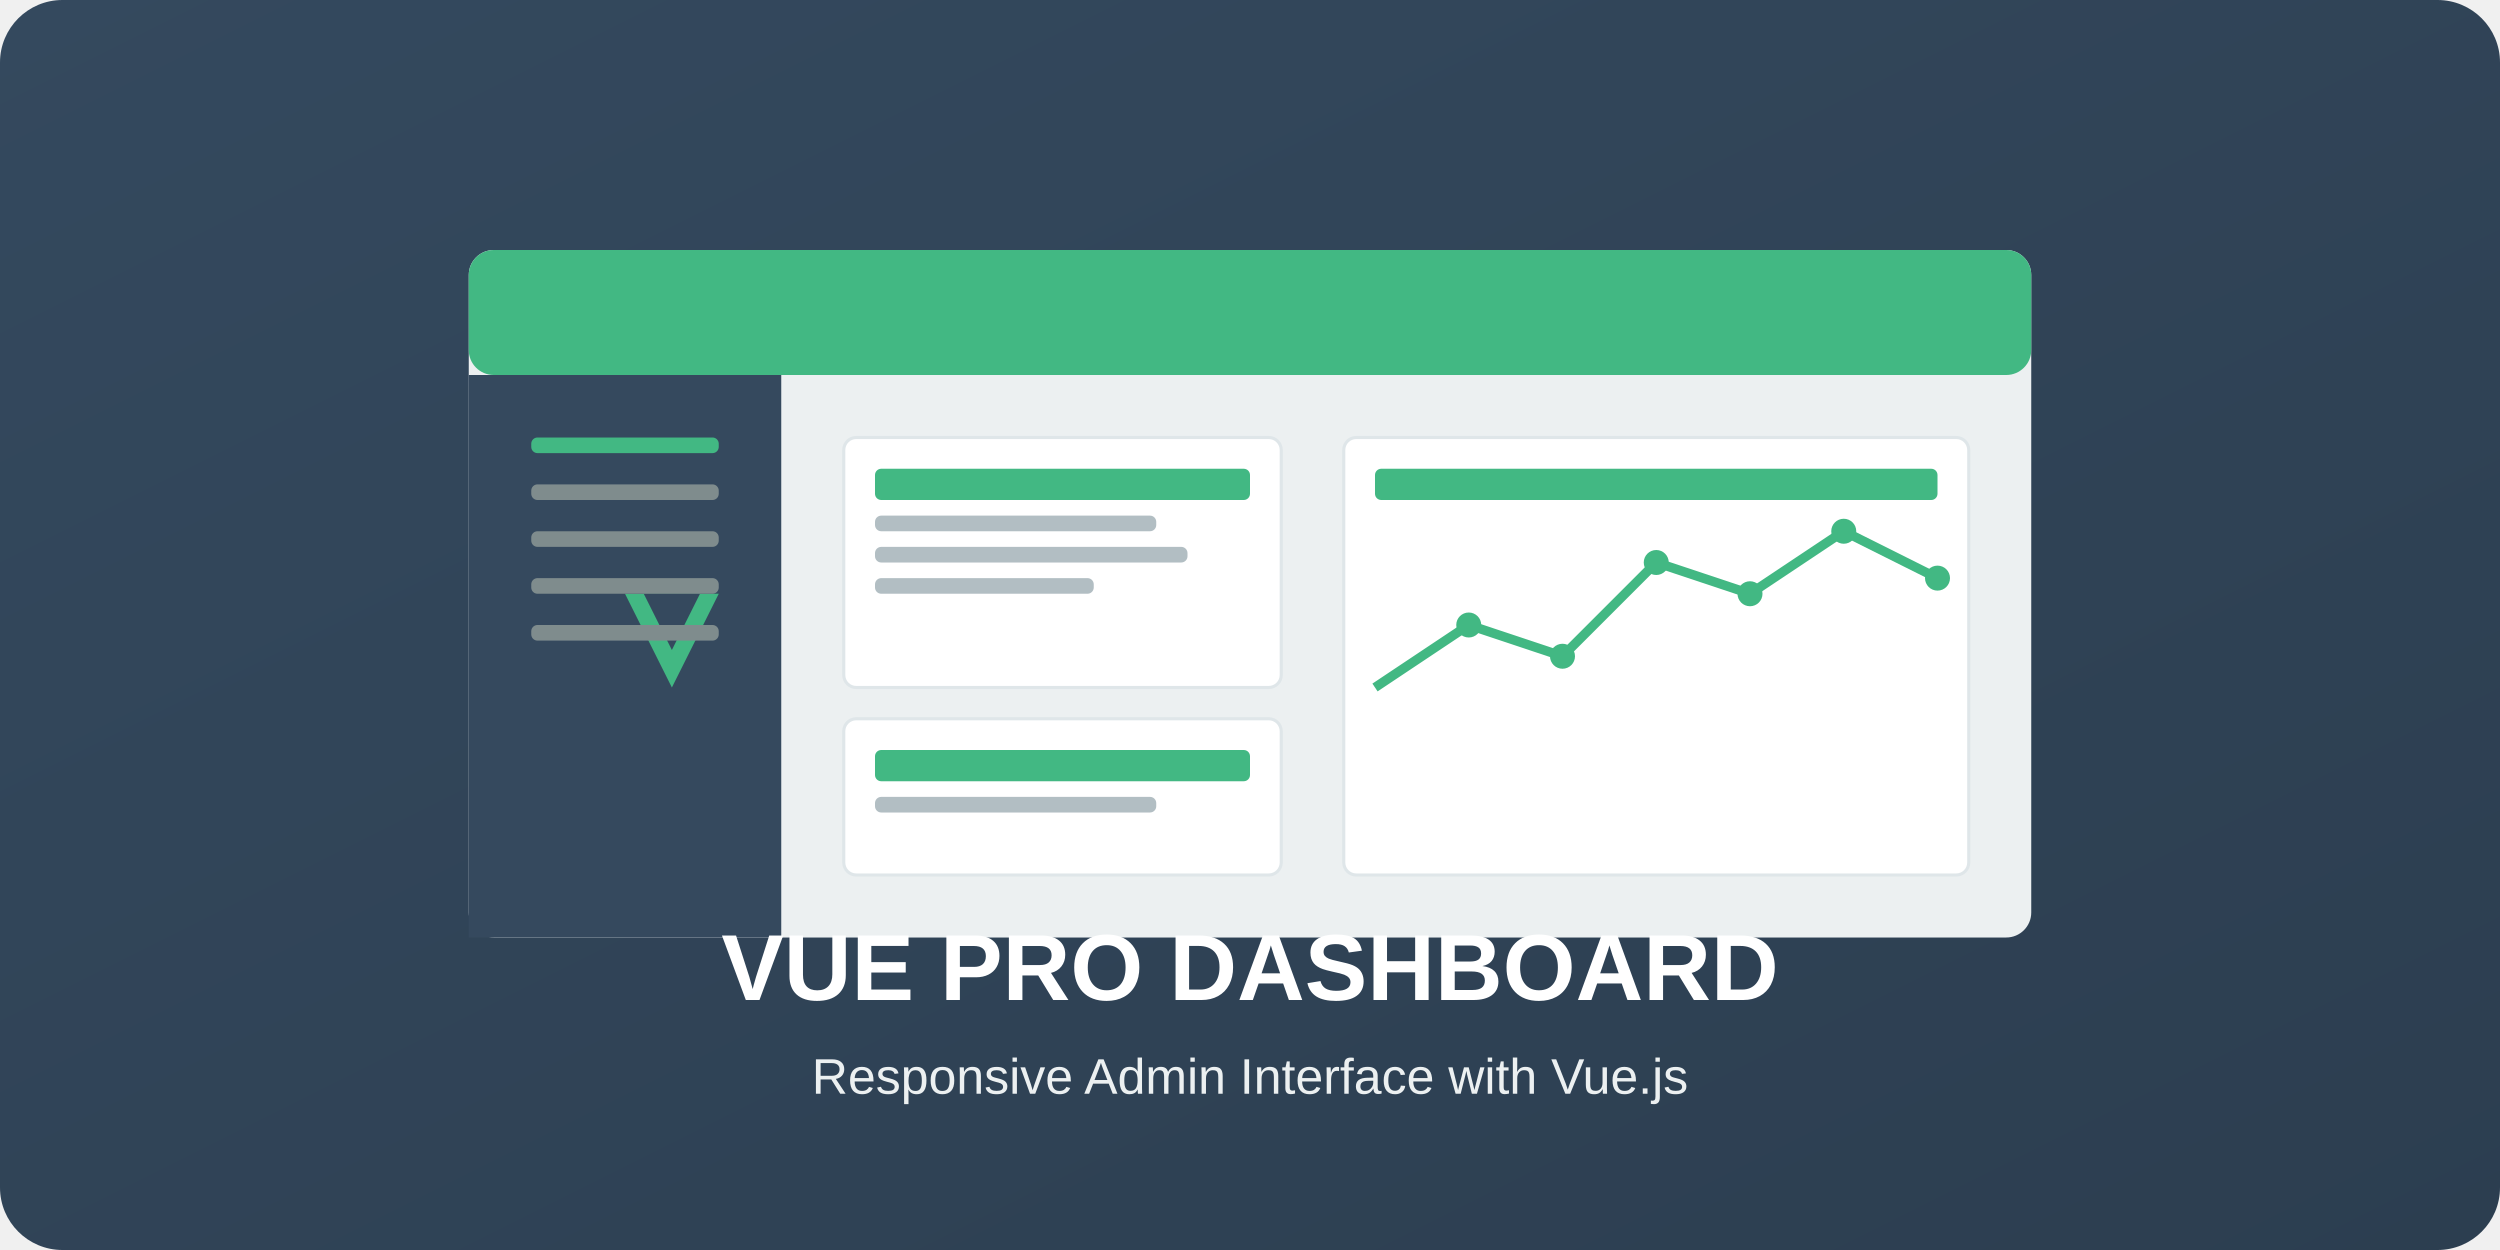
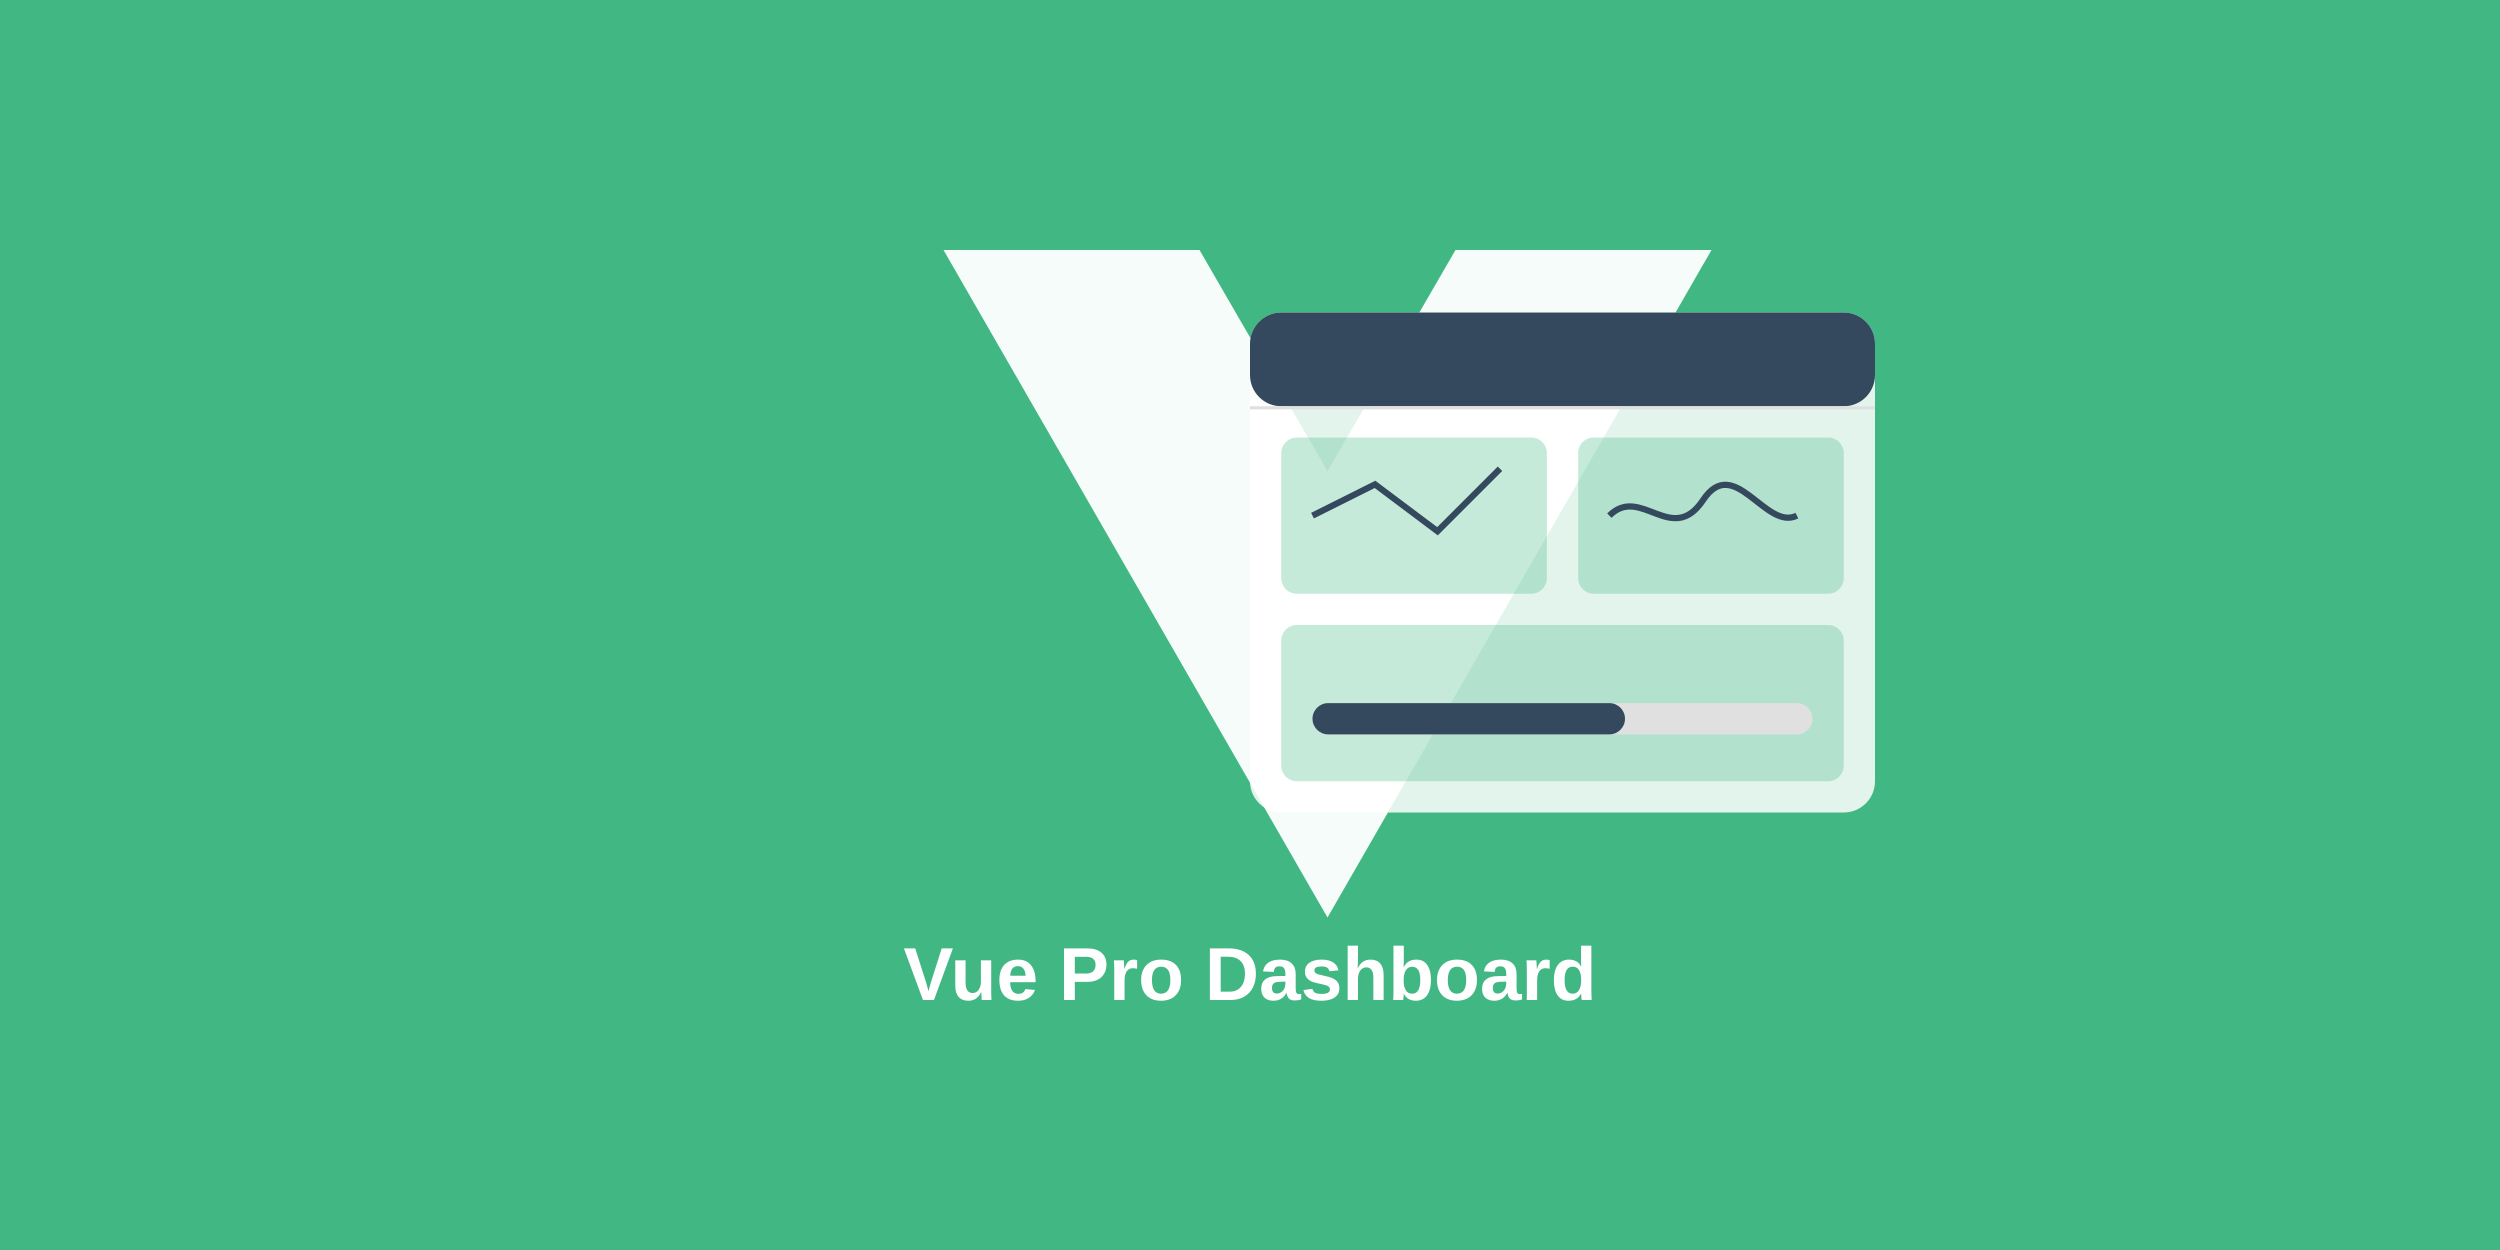
<svg xmlns="http://www.w3.org/2000/svg" width="800" height="400" viewBox="0 0 800 400">
-   <defs>
-     <linearGradient id="backgroundGradient" x1="0%" y1="0%" x2="100%" y2="100%">
-       <stop offset="0%" stop-color="#34495e" />
-       <stop offset="100%" stop-color="#2c3e50" />
-     </linearGradient>
-     <linearGradient id="vueGradient" x1="0%" y1="0%" x2="100%" y2="0%">
-       <stop offset="0%" stop-color="#41b883" />
-       <stop offset="100%" stop-color="#35495e" />
-     </linearGradient>
-   </defs>
-   <rect width="800" height="400" fill="url(#backgroundGradient)" rx="20" ry="20" />
-   <g transform="translate(150, 80)">
-     <rect x="0" y="0" width="500" height="220" rx="8" ry="8" fill="#ecf0f1" />
-     <rect x="0" y="0" width="500" height="40" rx="8" ry="8" fill="#42b883" />
-     <rect x="0" y="40" width="100" height="180" fill="#35495e" />
-     <rect x="120" y="60" width="140" height="80" rx="4" ry="4" fill="white" stroke="#dfe6e9" stroke-width="1" />
-     <rect x="120" y="150" width="140" height="50" rx="4" ry="4" fill="white" stroke="#dfe6e9" stroke-width="1" />
-     <rect x="280" y="60" width="200" height="140" rx="4" ry="4" fill="white" stroke="#dfe6e9" stroke-width="1" />
-     <rect x="130" y="70" width="120" height="10" rx="2" ry="2" fill="#42b883" />
-     <rect x="130" y="85" width="90" height="5" rx="2" ry="2" fill="#b2bec3" />
-     <rect x="130" y="95" width="100" height="5" rx="2" ry="2" fill="#b2bec3" />
-     <rect x="130" y="105" width="70" height="5" rx="2" ry="2" fill="#b2bec3" />
-     <rect x="130" y="160" width="120" height="10" rx="2" ry="2" fill="#42b883" />
-     <rect x="130" y="175" width="90" height="5" rx="2" ry="2" fill="#b2bec3" />
-     <rect x="290" y="70" width="180" height="10" rx="2" ry="2" fill="#42b883" />
-     <polyline points="290,140 320,120 350,130 380,100 410,110 440,90 470,105" stroke="#42b883" stroke-width="3" fill="none" />
-     <circle cx="320" cy="120" r="4" fill="#42b883" />
-     <circle cx="350" cy="130" r="4" fill="#42b883" />
-     <circle cx="380" cy="100" r="4" fill="#42b883" />
-     <circle cx="410" cy="110" r="4" fill="#42b883" />
-     <circle cx="440" cy="90" r="4" fill="#42b883" />
-     <circle cx="470" cy="105" r="4" fill="#42b883" />
-     <g transform="translate(50, 110) scale(0.6)">
-       <path d="M0,0 L50,0 L40,20 L25,50 L10,20 L0,0" fill="#42b883" />
-       <path d="M10,0 L40,0 L25,30 L10,0" fill="#35495e" />
-     </g>
-     <rect x="20" y="60" width="60" height="5" rx="2" ry="2" fill="#42b883" />
-     <rect x="20" y="75" width="60" height="5" rx="2" ry="2" fill="#7f8c8d" />
-     <rect x="20" y="90" width="60" height="5" rx="2" ry="2" fill="#7f8c8d" />
-     <rect x="20" y="105" width="60" height="5" rx="2" ry="2" fill="#7f8c8d" />
-     <rect x="20" y="120" width="60" height="5" rx="2" ry="2" fill="#7f8c8d" />
+   <rect width="800" height="400" fill="#41B883" />
+   <g transform="translate(220, 80) scale(0.8)">
+     <path d="M204.8,0 L256,88.5 L307.2,0 L409.6,0 L256,267 L102.4,0 L204.8,0" fill="#FFFFFF" opacity="0.95" />
+     <path d="M153.6,0 L256,177.4 L358.4,0 L256,177.4 L153.6,0" fill="#FFFFFF" opacity="0.7" />
  </g>
-   <text x="400" y="320" font-family="Arial, sans-serif" font-size="30" font-weight="bold" text-anchor="middle" fill="white">VUE PRO DASHBOARD</text>
-   <text x="400" y="350" font-family="Arial, sans-serif" font-size="16" font-weight="normal" text-anchor="middle" fill="#ecf0f1">Responsive Admin Interface with Vue.js</text>
+   <g transform="translate(400, 100)">
+     <rect x="0" y="0" width="200" height="160" rx="10" fill="#FFFFFF" opacity="0.85" />
+     <rect x="0" y="0" width="200" height="30" rx="10" fill="#35495E" />
+     <rect x="0" y="30" width="200" height="1" fill="#E0E0E0" />
+     <rect x="10" y="40" width="85" height="50" rx="5" fill="#41B883" opacity="0.3" />
+     <rect x="105" y="40" width="85" height="50" rx="5" fill="#41B883" opacity="0.3" />
+     <rect x="10" y="100" width="180" height="50" rx="5" fill="#41B883" opacity="0.3" />
+     <path d="M20,65 L40,55 L60,70 L80,50" stroke="#35495E" stroke-width="2" fill="none" />
+     <path d="M115,65 C125,55 135,75 145,60 C155,45 165,70 175,65" stroke="#35495E" stroke-width="2" fill="none" />
+     <rect x="20" y="125" width="160" height="10" rx="5" fill="#E0E0E0" />
+     <rect x="20" y="125" width="100" height="10" rx="5" fill="#35495E" />
+   </g>
+   <text x="400" y="320" font-family="Arial, sans-serif" font-size="24" font-weight="bold" text-anchor="middle" fill="#FFFFFF">
+     Vue Pro Dashboard
+   </text>
</svg>
